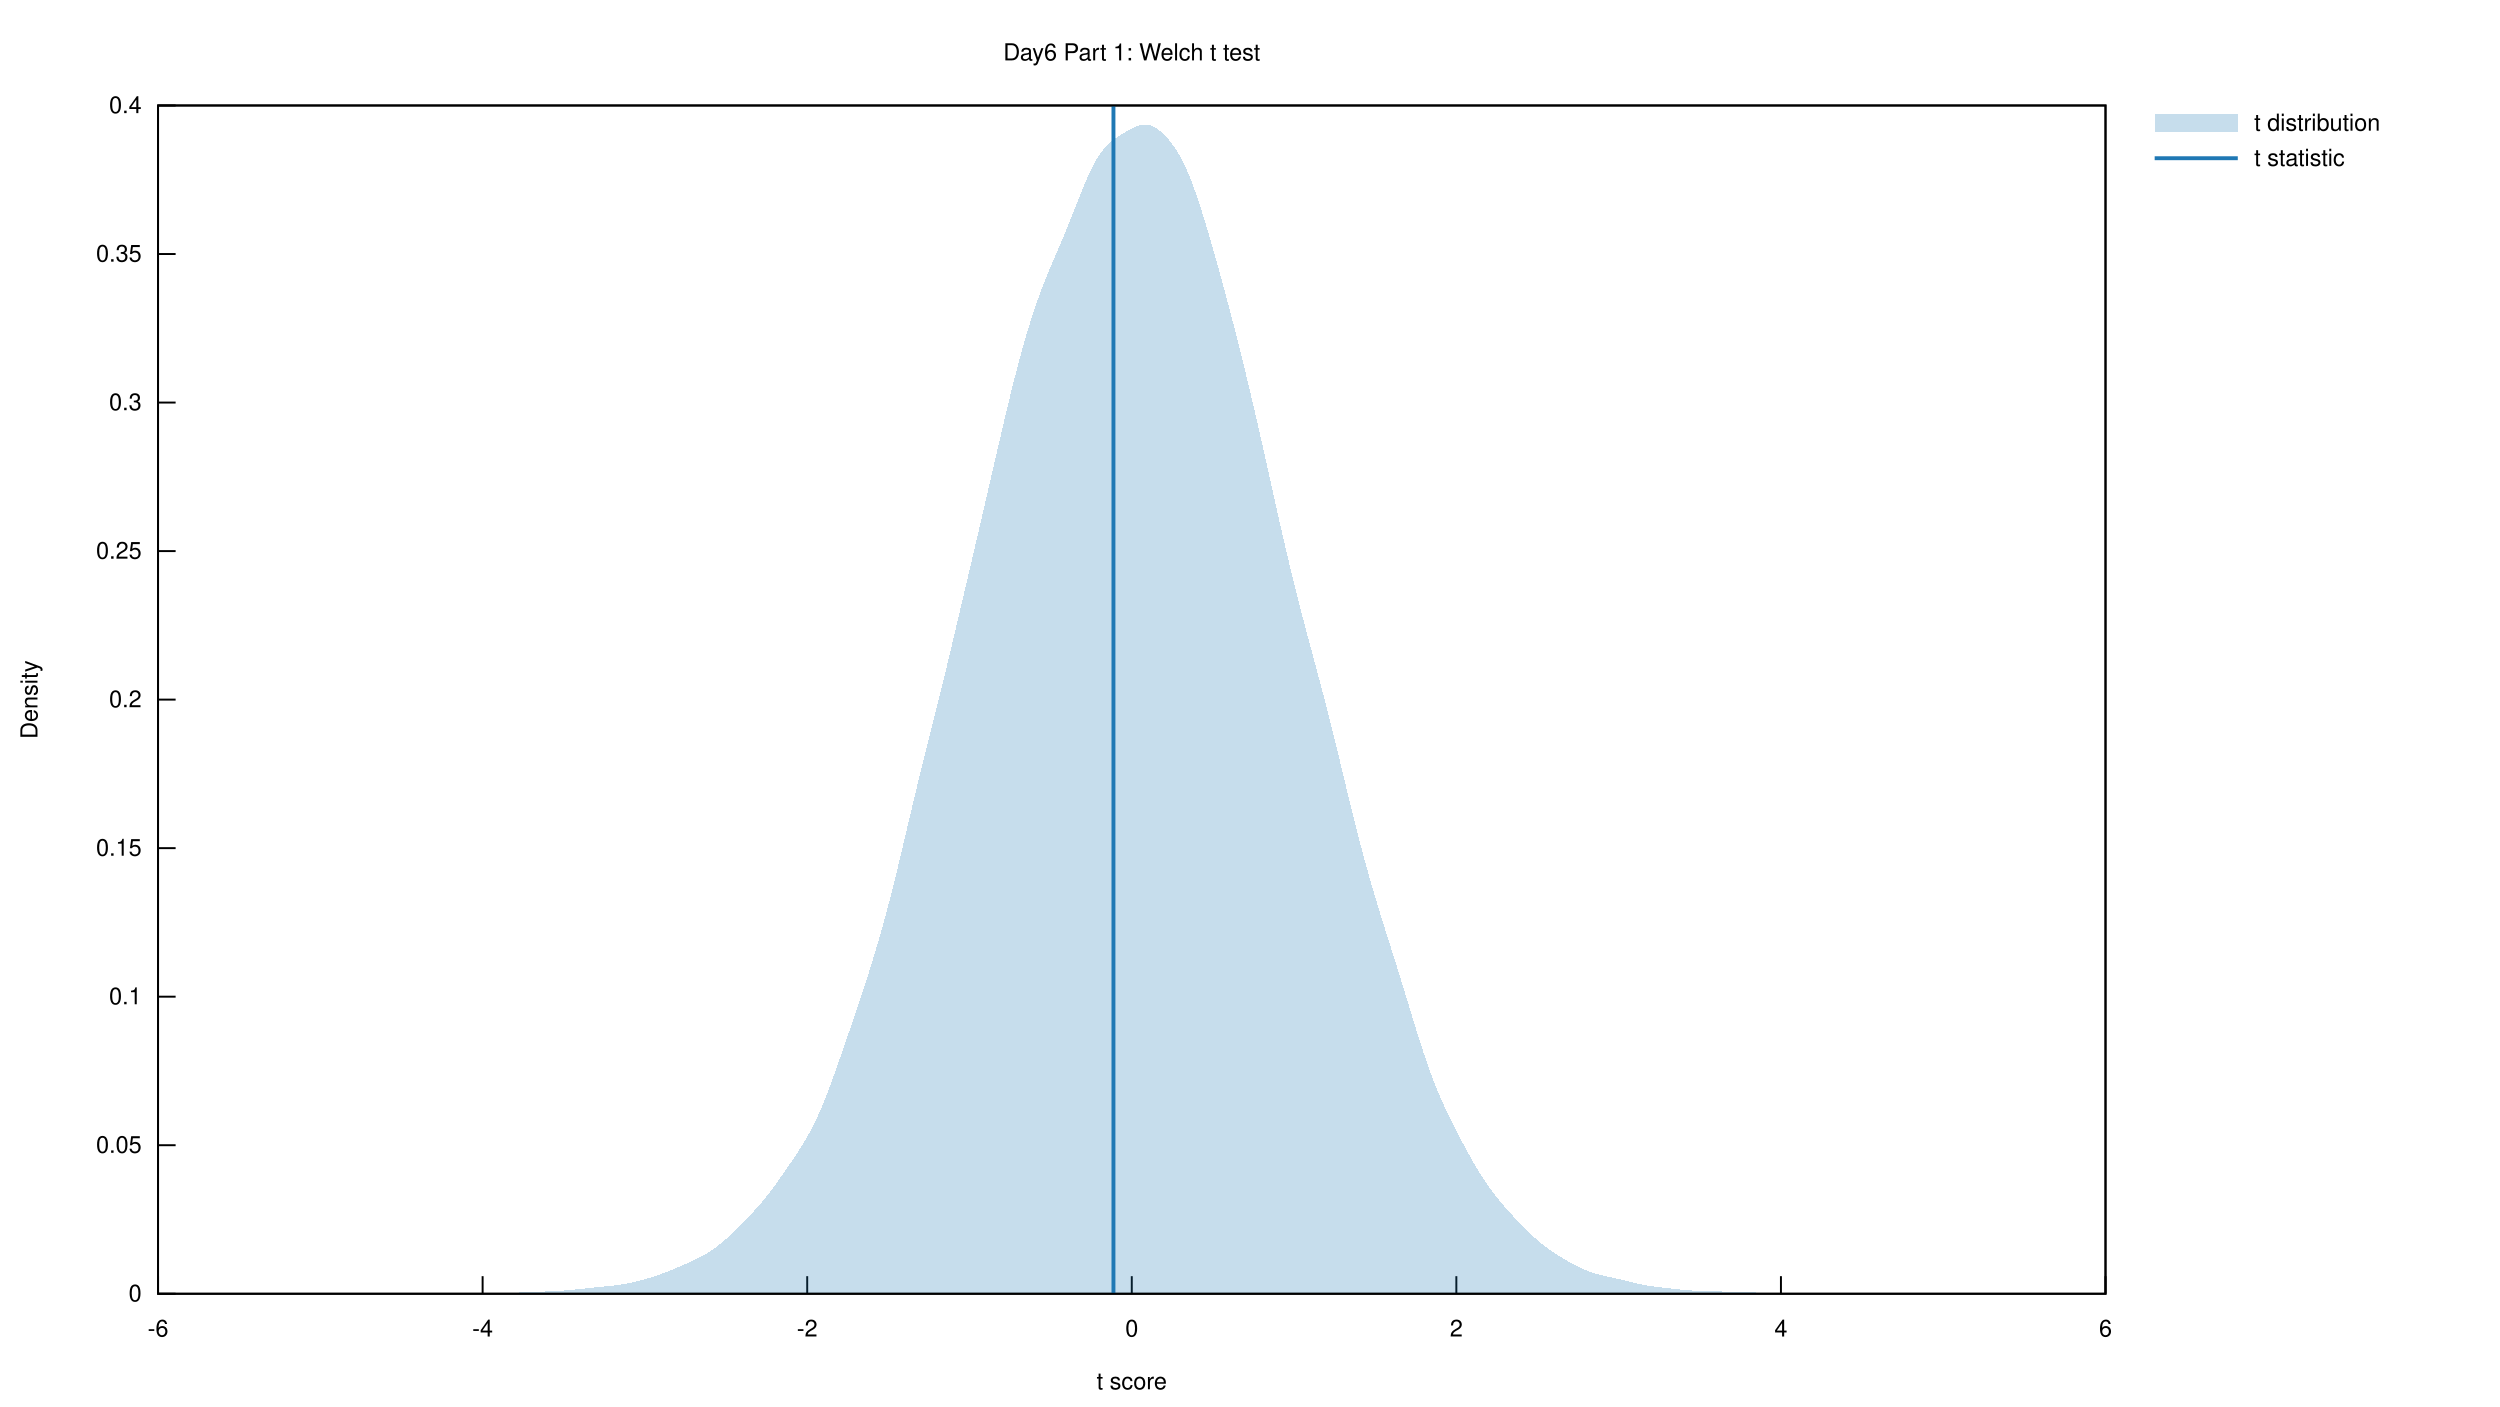
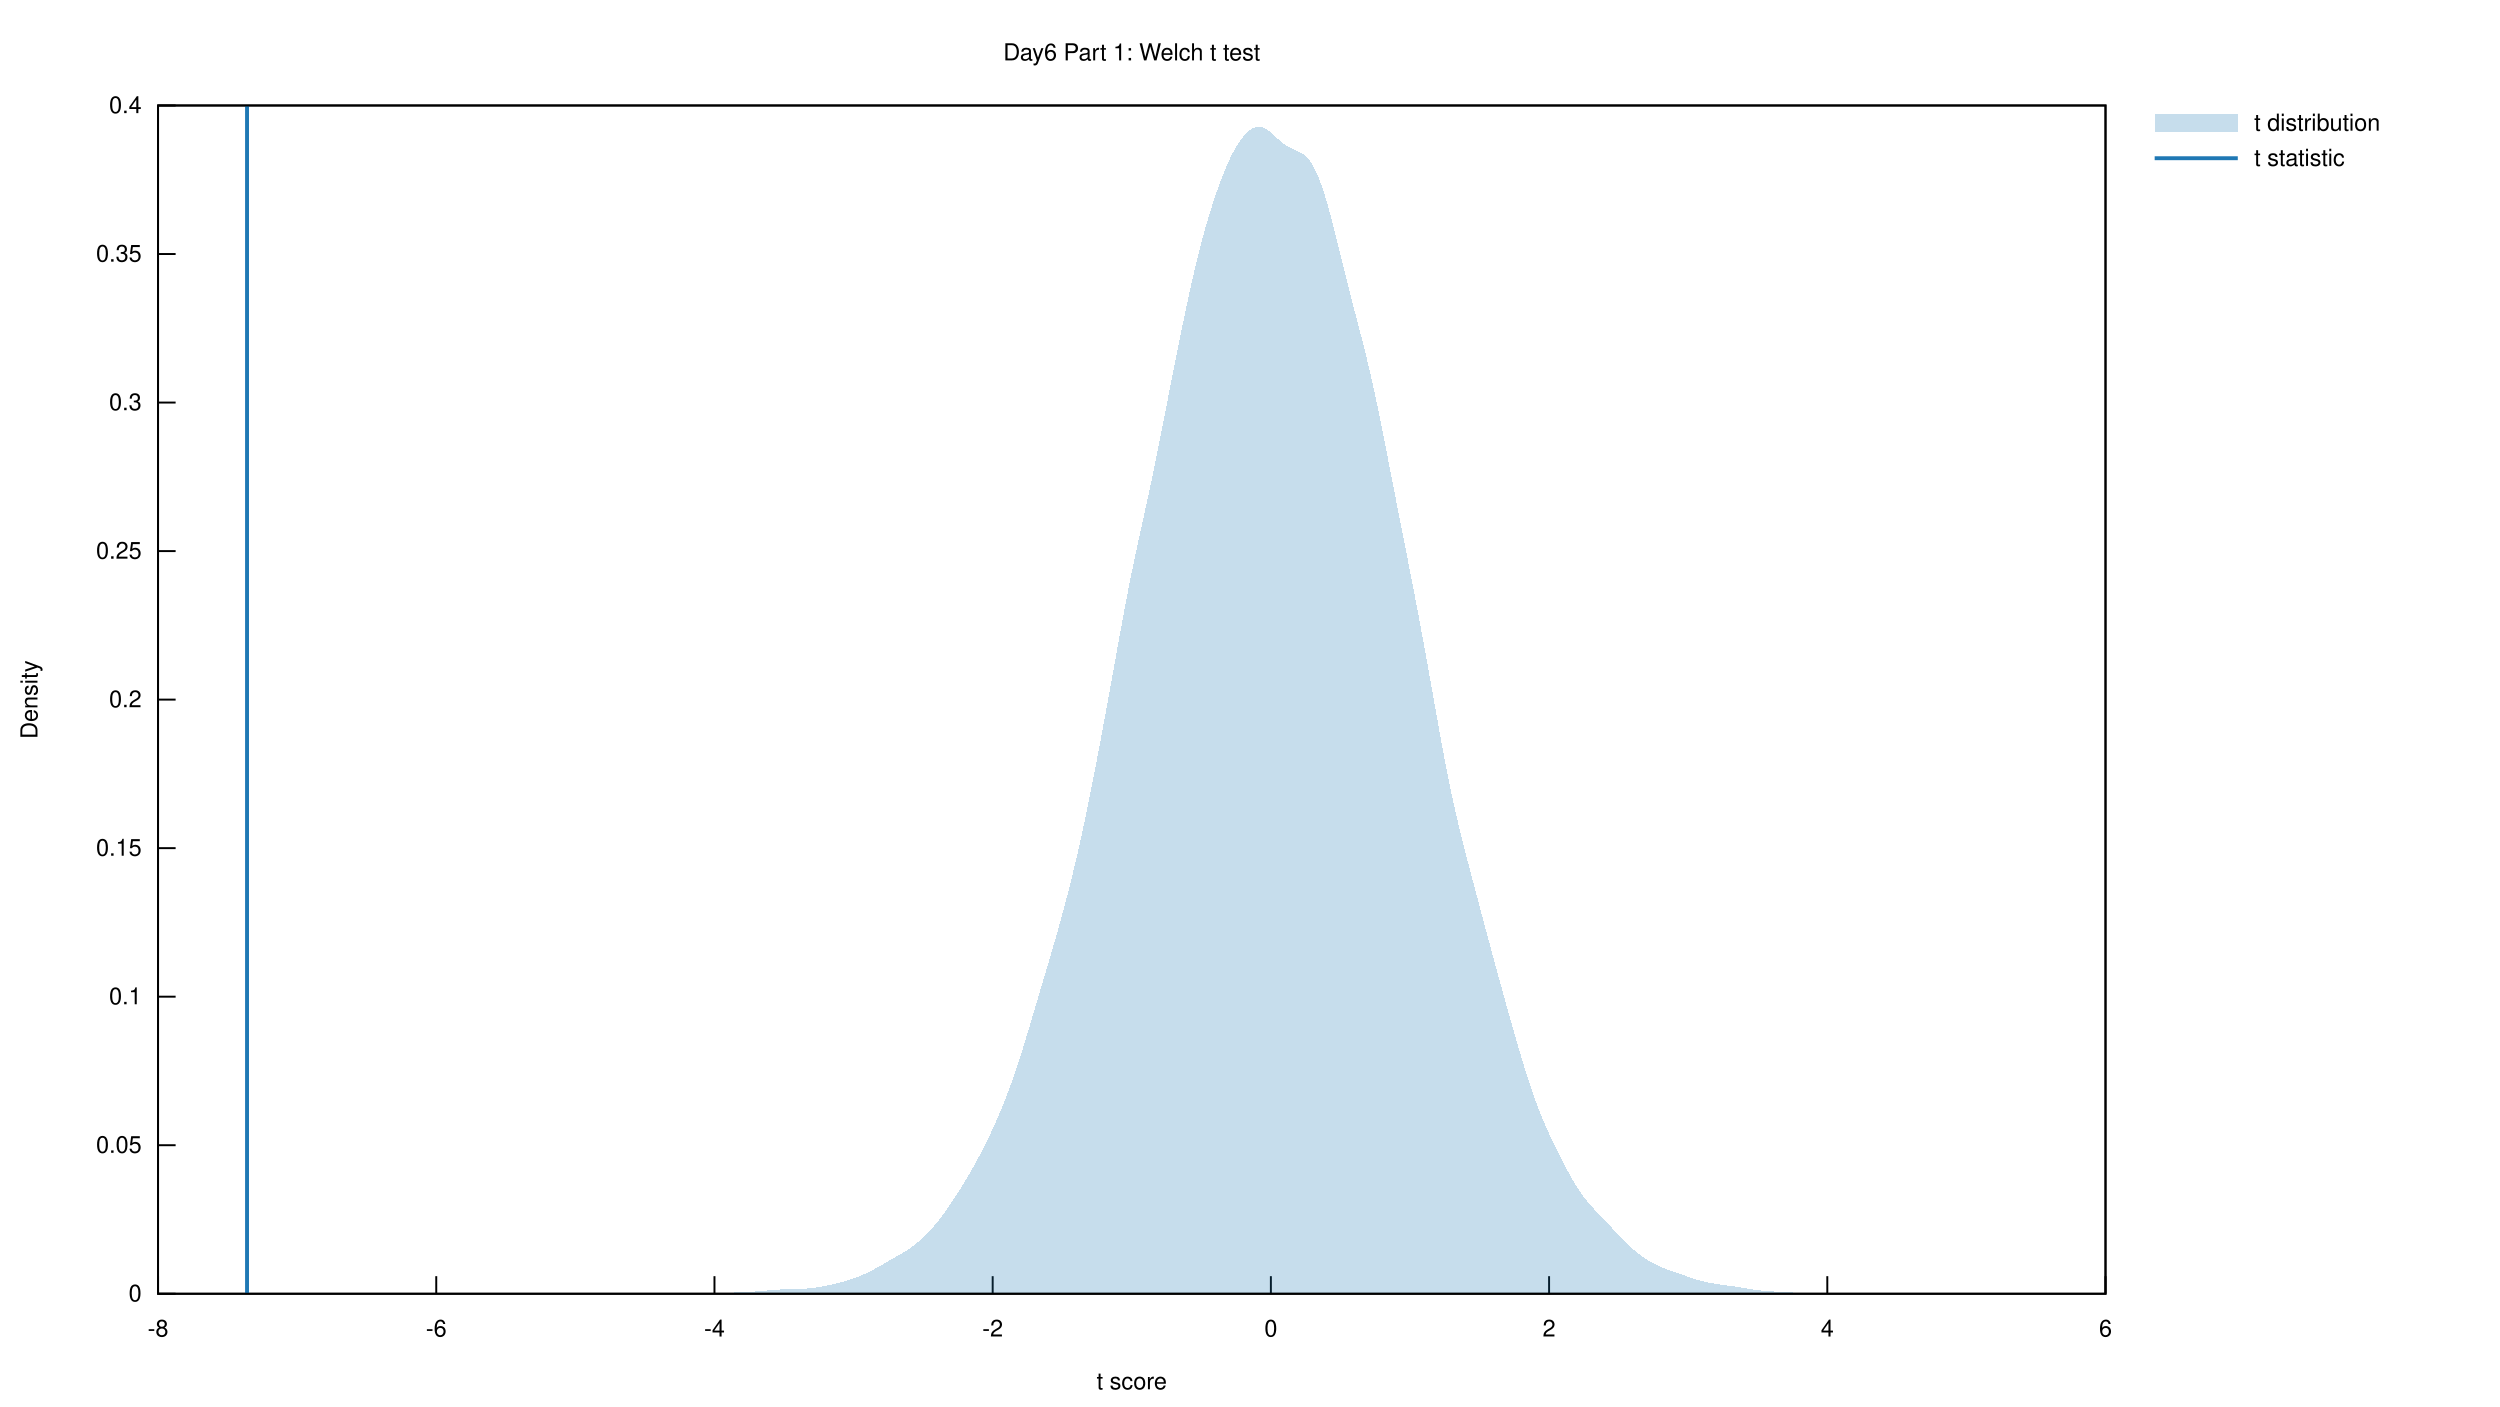
<svg xmlns="http://www.w3.org/2000/svg" xmlns:xlink="http://www.w3.org/1999/xlink" viewBox="0 0 1280 720">
  <g id="gnuplot_canvas">
    <rect x="0" y="0" width="1280" height="720" fill="none" />
    <defs>
      <circle id="gpDot" r="0.5" stroke-width="0.5" stroke="currentColor" />
      <path id="gpPt0" stroke-width="0.222" stroke="currentColor" d="M-1,0 h2 M0,-1 v2" />
      <path id="gpPt1" stroke-width="0.222" stroke="currentColor" d="M-1,-1 L1,1 M1,-1 L-1,1" />
      <path id="gpPt2" stroke-width="0.222" stroke="currentColor" d="M-1,0 L1,0 M0,-1 L0,1 M-1,-1 L1,1 M-1,1 L1,-1" />
      <rect id="gpPt3" stroke-width="0.222" stroke="currentColor" x="-1" y="-1" width="2" height="2" />
      <rect id="gpPt4" stroke-width="0.222" stroke="currentColor" fill="currentColor" x="-1" y="-1" width="2" height="2" />
      <circle id="gpPt5" stroke-width="0.222" stroke="currentColor" cx="0" cy="0" r="1" />
      <use xlink:href="#gpPt5" id="gpPt6" fill="currentColor" stroke="none" />
      <path id="gpPt7" stroke-width="0.222" stroke="currentColor" d="M0,-1.33 L-1.33,0.67 L1.33,0.67 z" />
      <use xlink:href="#gpPt7" id="gpPt8" fill="currentColor" stroke="none" />
      <use xlink:href="#gpPt7" id="gpPt9" stroke="currentColor" transform="rotate(180)" />
      <use xlink:href="#gpPt9" id="gpPt10" fill="currentColor" stroke="none" />
      <use xlink:href="#gpPt3" id="gpPt11" stroke="currentColor" transform="rotate(45)" />
      <use xlink:href="#gpPt11" id="gpPt12" fill="currentColor" stroke="none" />
      <path id="gpPt13" stroke-width="0.222" stroke="currentColor" d="M0,1.330 L1.265,0.411 L0.782,-1.067 L-0.782,-1.076 L-1.265,0.411 z" />
      <use xlink:href="#gpPt13" id="gpPt14" fill="currentColor" stroke="none" />
      <filter id="textbox" filterUnits="objectBoundingBox" x="0" y="0" height="1" width="1">
        <feFlood flood-color="white" flood-opacity="1" result="bgnd" />
        <feComposite in="SourceGraphic" in2="bgnd" operator="atop" />
      </filter>
      <filter id="greybox" filterUnits="objectBoundingBox" x="0" y="0" height="1" width="1">
        <feFlood flood-color="lightgrey" flood-opacity="1" result="grey" />
        <feComposite in="SourceGraphic" in2="grey" operator="atop" />
      </filter>
    </defs>
    <g fill="none" color="white" stroke="currentColor" stroke-width="1.00" stroke-linecap="butt" stroke-linejoin="miter">
</g>
    <g fill="none" color="black" stroke="currentColor" stroke-width="1.00" stroke-linecap="butt" stroke-linejoin="miter">
      <path stroke="black" d="M80.92,662.40 L89.92,662.40  " />
      <g transform="translate(72.53,666.30)" stroke="none" fill="black" font-family="Helvetica" font-size="12.00" text-anchor="end">
        <text>
          <tspan font-family="Helvetica"> 0</tspan>
        </text>
      </g>
    </g>
    <g fill="none" color="black" stroke="currentColor" stroke-width="1.00" stroke-linecap="butt" stroke-linejoin="miter">
      <path stroke="black" d="M80.92,586.35 L89.92,586.35  " />
      <g transform="translate(72.53,590.25)" stroke="none" fill="black" font-family="Helvetica" font-size="12.00" text-anchor="end">
        <text>
          <tspan font-family="Helvetica"> 0.05</tspan>
        </text>
      </g>
    </g>
    <g fill="none" color="black" stroke="currentColor" stroke-width="1.00" stroke-linecap="butt" stroke-linejoin="miter">
      <path stroke="black" d="M80.92,510.30 L89.92,510.30  " />
      <g transform="translate(72.53,514.20)" stroke="none" fill="black" font-family="Helvetica" font-size="12.00" text-anchor="end">
        <text>
          <tspan font-family="Helvetica"> 0.1</tspan>
        </text>
      </g>
    </g>
    <g fill="none" color="black" stroke="currentColor" stroke-width="1.00" stroke-linecap="butt" stroke-linejoin="miter">
      <path stroke="black" d="M80.92,434.25 L89.92,434.25  " />
      <g transform="translate(72.53,438.15)" stroke="none" fill="black" font-family="Helvetica" font-size="12.00" text-anchor="end">
        <text>
          <tspan font-family="Helvetica"> 0.15</tspan>
        </text>
      </g>
    </g>
    <g fill="none" color="black" stroke="currentColor" stroke-width="1.00" stroke-linecap="butt" stroke-linejoin="miter">
      <path stroke="black" d="M80.92,358.20 L89.92,358.20  " />
      <g transform="translate(72.53,362.10)" stroke="none" fill="black" font-family="Helvetica" font-size="12.00" text-anchor="end">
        <text>
          <tspan font-family="Helvetica"> 0.2</tspan>
        </text>
      </g>
    </g>
    <g fill="none" color="black" stroke="currentColor" stroke-width="1.00" stroke-linecap="butt" stroke-linejoin="miter">
      <path stroke="black" d="M80.92,282.16 L89.92,282.16  " />
      <g transform="translate(72.53,286.06)" stroke="none" fill="black" font-family="Helvetica" font-size="12.00" text-anchor="end">
        <text>
          <tspan font-family="Helvetica"> 0.25</tspan>
        </text>
      </g>
    </g>
    <g fill="none" color="black" stroke="currentColor" stroke-width="1.00" stroke-linecap="butt" stroke-linejoin="miter">
      <path stroke="black" d="M80.92,206.11 L89.92,206.11  " />
      <g transform="translate(72.53,210.01)" stroke="none" fill="black" font-family="Helvetica" font-size="12.00" text-anchor="end">
        <text>
          <tspan font-family="Helvetica"> 0.3</tspan>
        </text>
      </g>
    </g>
    <g fill="none" color="black" stroke="currentColor" stroke-width="1.00" stroke-linecap="butt" stroke-linejoin="miter">
      <path stroke="black" d="M80.92,130.06 L89.92,130.06  " />
      <g transform="translate(72.53,133.96)" stroke="none" fill="black" font-family="Helvetica" font-size="12.00" text-anchor="end">
        <text>
          <tspan font-family="Helvetica"> 0.35</tspan>
        </text>
      </g>
    </g>
    <g fill="none" color="black" stroke="currentColor" stroke-width="1.00" stroke-linecap="butt" stroke-linejoin="miter">
      <path stroke="black" d="M80.92,54.01 L89.92,54.01  " />
      <g transform="translate(72.53,57.91)" stroke="none" fill="black" font-family="Helvetica" font-size="12.00" text-anchor="end">
        <text>
          <tspan font-family="Helvetica"> 0.4</tspan>
        </text>
      </g>
    </g>
    <g fill="none" color="black" stroke="currentColor" stroke-width="1.00" stroke-linecap="butt" stroke-linejoin="miter">
      <path stroke="black" d="M80.92,662.40 L80.92,653.40  " />
      <g transform="translate(80.92,684.30)" stroke="none" fill="black" font-family="Helvetica" font-size="12.00" text-anchor="middle">
        <text>
+           <tspan font-family="Helvetica">-8</tspan>
+         </text>
+       </g>
+     </g>
+     <g fill="none" color="black" stroke="currentColor" stroke-width="1.00" stroke-linecap="butt" stroke-linejoin="miter">
+       <path stroke="black" d="M223.36,662.40 L223.36,653.40  " />
+       <g transform="translate(223.36,684.30)" stroke="none" fill="black" font-family="Helvetica" font-size="12.00" text-anchor="middle">
+         <text>
          <tspan font-family="Helvetica">-6</tspan>
        </text>
      </g>
    </g>
    <g fill="none" color="black" stroke="currentColor" stroke-width="1.00" stroke-linecap="butt" stroke-linejoin="miter">
-       <path stroke="black" d="M247.10,662.40 L247.10,653.40  " />
-       <g transform="translate(247.10,684.30)" stroke="none" fill="black" font-family="Helvetica" font-size="12.00" text-anchor="middle">
+       <path stroke="black" d="M365.81,662.40 L365.81,653.40  " />
+       <g transform="translate(365.81,684.30)" stroke="none" fill="black" font-family="Helvetica" font-size="12.00" text-anchor="middle">
        <text>
          <tspan font-family="Helvetica">-4</tspan>
        </text>
      </g>
    </g>
    <g fill="none" color="black" stroke="currentColor" stroke-width="1.00" stroke-linecap="butt" stroke-linejoin="miter">
-       <path stroke="black" d="M413.29,662.40 L413.29,653.40  " />
-       <g transform="translate(413.29,684.30)" stroke="none" fill="black" font-family="Helvetica" font-size="12.00" text-anchor="middle">
+       <path stroke="black" d="M508.25,662.40 L508.25,653.40  " />
+       <g transform="translate(508.25,684.30)" stroke="none" fill="black" font-family="Helvetica" font-size="12.00" text-anchor="middle">
        <text>
          <tspan font-family="Helvetica">-2</tspan>
        </text>
      </g>
    </g>
    <g fill="none" color="black" stroke="currentColor" stroke-width="1.00" stroke-linecap="butt" stroke-linejoin="miter">
-       <path stroke="black" d="M579.47,662.40 L579.47,653.40  " />
-       <g transform="translate(579.47,684.30)" stroke="none" fill="black" font-family="Helvetica" font-size="12.00" text-anchor="middle">
+       <path stroke="black" d="M650.69,662.40 L650.69,653.40  " />
+       <g transform="translate(650.69,684.30)" stroke="none" fill="black" font-family="Helvetica" font-size="12.00" text-anchor="middle">
        <text>
          <tspan font-family="Helvetica"> 0</tspan>
        </text>
      </g>
    </g>
    <g fill="none" color="black" stroke="currentColor" stroke-width="1.00" stroke-linecap="butt" stroke-linejoin="miter">
-       <path stroke="black" d="M745.65,662.40 L745.65,653.40  " />
-       <g transform="translate(745.65,684.30)" stroke="none" fill="black" font-family="Helvetica" font-size="12.00" text-anchor="middle">
+       <path stroke="black" d="M793.13,662.40 L793.13,653.40  " />
+       <g transform="translate(793.13,684.30)" stroke="none" fill="black" font-family="Helvetica" font-size="12.00" text-anchor="middle">
        <text>
          <tspan font-family="Helvetica"> 2</tspan>
        </text>
      </g>
    </g>
    <g fill="none" color="black" stroke="currentColor" stroke-width="1.00" stroke-linecap="butt" stroke-linejoin="miter">
-       <path stroke="black" d="M911.84,662.40 L911.84,653.40  " />
-       <g transform="translate(911.84,684.30)" stroke="none" fill="black" font-family="Helvetica" font-size="12.00" text-anchor="middle">
+       <path stroke="black" d="M935.58,662.40 L935.58,653.40  " />
+       <g transform="translate(935.58,684.30)" stroke="none" fill="black" font-family="Helvetica" font-size="12.00" text-anchor="middle">
        <text>
          <tspan font-family="Helvetica"> 4</tspan>
        </text>
      </g>
    </g>
    <g fill="none" color="black" stroke="currentColor" stroke-width="1.00" stroke-linecap="butt" stroke-linejoin="miter">
      <path stroke="black" d="M1078.02,662.40 L1078.02,653.40  " />
      <g transform="translate(1078.02,684.30)" stroke="none" fill="black" font-family="Helvetica" font-size="12.00" text-anchor="middle">
        <text>
          <tspan font-family="Helvetica"> 6</tspan>
        </text>
      </g>
    </g>
    <g fill="none" color="black" stroke="currentColor" stroke-width="1.00" stroke-linecap="butt" stroke-linejoin="miter">
</g>
    <g fill="none" color="black" stroke="currentColor" stroke-width="1.00" stroke-linecap="butt" stroke-linejoin="miter">
      <path stroke="black" d="M80.92,54.01 L80.92,662.40 L1078.02,662.40 L1078.02,54.01 L80.92,54.01 Z  " />
    </g>
    <g fill="none" color="black" stroke="currentColor" stroke-width="1.00" stroke-linecap="butt" stroke-linejoin="miter">
      <g transform="translate(19.18,358.21) rotate(270)" stroke="none" fill="black" font-family="Helvetica" font-size="12.00" text-anchor="middle">
        <text>
          <tspan font-family="Helvetica">Density</tspan>
        </text>
      </g>
    </g>
    <g fill="none" color="black" stroke="currentColor" stroke-width="1.00" stroke-linecap="butt" stroke-linejoin="miter">
      <g transform="translate(579.47,711.30)" stroke="none" fill="black" font-family="Helvetica" font-size="12.00" text-anchor="middle">
        <text>
          <tspan font-family="Helvetica">t score</tspan>
        </text>
      </g>
    </g>
    <g fill="none" color="black" stroke="currentColor" stroke-width="1.00" stroke-linecap="butt" stroke-linejoin="miter">
</g>
    <g id="gnuplot_plot_1">
      <g fill="none" color="black" stroke="currentColor" stroke-width="1.00" stroke-linecap="butt" stroke-linejoin="miter">
        <g transform="translate(1154.14,66.91)" stroke="none" fill="black" font-family="Helvetica" font-size="12.00" text-anchor="start">
          <text>
            <tspan font-family="Helvetica">t distribution</tspan>
          </text>
        </g>
      </g>
      <g fill="none" color="black" stroke="currentColor" stroke-width="1.00" stroke-linecap="butt" stroke-linejoin="miter">
        <g stroke="none" shape-rendering="crispEdges">
          <polygon fill="rgb( 31, 120, 180)" fill-opacity="0.25" points="1103.19,67.51 1145.75,67.51 1145.75,58.51 1103.19,58.51 " />
-           <polygon fill="rgb( 31, 120, 180)" fill-opacity="0.25" points="154.05,662.40 155.77,662.40 157.49,662.40 159.21,662.40 160.93,662.40 162.65,662.39 164.37,662.39 166.09,662.39 167.81,662.38 169.53,662.37 171.25,662.37 172.97,662.36 174.69,662.35 176.41,662.35 178.13,662.35 179.85,662.34 181.57,662.34 183.29,662.35 185.01,662.35 186.73,662.35 188.45,662.36 190.17,662.37 191.89,662.37 193.61,662.38 195.33,662.38 197.05,662.38 198.77,662.38 200.49,662.38 202.21,662.38 203.92,662.37 205.64,662.37 207.36,662.36 209.08,662.35 210.80,662.34 212.52,662.33 214.24,662.32 215.96,662.31 217.68,662.30 219.40,662.29 221.12,662.28 222.84,662.27 224.56,662.26 226.28,662.24 228.00,662.22 229.72,662.20 231.44,662.19 233.16,662.17 234.88,662.14 236.60,662.12 238.32,662.10 240.04,662.08 241.76,662.06 243.48,662.05 245.20,662.03 246.92,662.02 248.64,662.00 250.36,661.99 252.08,661.98 253.80,661.96 255.52,661.95 257.24,661.93 258.96,661.90 260.68,661.87 262.40,661.84 264.12,661.80 265.84,661.75 267.56,661.70 269.28,661.64 271.00,661.58 272.72,661.52 274.44,661.45 276.16,661.37 277.88,661.30 279.60,661.22 281.32,661.14 283.04,661.06 284.76,660.97 286.48,660.87 288.20,660.76 289.92,660.64 291.64,660.50 293.36,660.34 295.08,660.17 296.80,659.99 298.52,659.80 300.24,659.60 301.96,659.41 303.68,659.23 305.40,659.06 307.12,658.89 308.84,658.73 310.56,658.57 312.28,658.41 314.00,658.22 315.72,658.01 317.44,657.78 319.16,657.50 320.88,657.20 322.60,656.85 324.32,656.47 326.04,656.06 327.76,655.61 329.48,655.14 331.20,654.65 332.92,654.13 334.64,653.58 336.36,653.01 338.08,652.42 339.80,651.79 341.52,651.14 343.24,650.46 344.96,649.76 346.68,649.04 348.40,648.30 350.12,647.54 351.84,646.77 353.56,645.98 355.28,645.18 357.00,644.35 358.72,643.47 360.44,642.54 362.16,641.54 363.88,640.46 365.60,639.29 367.32,638.01 369.04,636.65 370.76,635.19 372.48,633.66 374.20,632.06 375.92,630.41 377.64,628.72 379.36,627.01 381.08,625.27 382.80,623.50 384.52,621.69 386.24,619.84 387.96,617.93 389.68,615.95 391.40,613.88 393.12,611.73 394.84,609.49 396.56,607.16 398.28,604.77 400.00,602.33 401.72,599.85 403.44,597.35 405.16,594.83 406.88,592.27 408.60,589.66 410.32,586.97 412.04,584.16 413.76,581.18 415.48,577.99 417.20,574.57 418.92,570.90 420.64,566.97 422.36,562.78 424.08,558.37 425.80,553.76 427.52,549.00 429.24,544.14 430.96,539.21 432.68,534.23 434.40,529.24 436.12,524.23 437.84,519.19 439.56,514.11 441.28,508.96 443.00,503.71 444.72,498.35 446.44,492.84 448.16,487.16 449.88,481.31 451.60,475.27 453.32,469.02 455.04,462.56 456.76,455.88 458.48,448.99 460.20,441.93 461.92,434.72 463.64,427.43 465.36,420.11 467.08,412.82 468.80,405.61 470.52,398.51 472.24,391.53 473.96,384.64 475.68,377.82 477.40,371.03 479.12,364.20 480.84,357.30 482.56,350.30 484.28,343.20 486.00,336.01 487.72,328.75 489.44,321.44 491.16,314.12 492.88,306.80 494.60,299.48 496.32,292.16 498.04,284.83 499.76,277.49 501.48,270.12 503.20,262.72 504.92,255.28 506.64,247.82 508.36,240.35 510.08,232.89 511.80,225.45 513.52,218.08 515.24,210.80 516.96,203.66 518.68,196.69 520.40,189.94 522.12,183.44 523.84,177.21 525.56,171.27 527.28,165.62 529.00,160.25 530.72,155.17 532.44,150.36 534.16,145.80 535.88,141.45 537.60,137.27 539.32,133.22 541.04,129.23 542.76,125.24 544.48,121.20 546.20,117.07 547.92,112.83 549.64,108.49 551.36,104.11 553.08,99.74 554.80,95.47 556.52,91.41 558.24,87.62 559.96,84.18 561.68,81.14 563.40,78.50 565.12,76.26 566.84,74.38 568.56,72.79 570.28,71.42 572.00,70.22 573.72,69.11 575.44,68.07 577.16,67.08 578.88,66.13 580.60,65.28 582.32,64.56 584.04,64.05 585.76,63.80 587.48,63.86 589.20,64.26 590.92,64.99 592.64,66.03 594.36,67.37 596.08,68.97 597.80,70.82 599.52,72.91 601.24,75.27 602.96,77.93 604.68,80.94 606.40,84.33 608.12,88.13 609.84,92.34 611.56,96.95 613.28,101.91 615.00,107.18 616.72,112.70 618.44,118.43 620.16,124.31 621.88,130.33 623.60,136.45 625.32,142.67 627.04,149.00 628.76,155.43 630.48,161.98 632.20,168.64 633.92,175.41 635.64,182.31 637.36,189.31 639.08,196.43 640.80,203.67 642.52,211.03 644.24,218.50 645.96,226.08 647.68,233.75 649.40,241.48 651.12,249.23 652.84,256.97 654.56,264.64 656.28,272.22 658.00,279.65 659.72,286.94 661.44,294.08 663.16,301.05 664.88,307.89 666.60,314.58 668.32,321.16 670.04,327.64 671.76,334.06 673.48,340.45 675.20,346.87 676.92,353.34 678.64,359.92 680.36,366.63 682.08,373.49 683.80,380.48 685.52,387.57 687.24,394.72 688.96,401.87 690.68,408.99 692.40,416.01 694.12,422.90 695.84,429.63 697.56,436.18 699.28,442.53 701.00,448.69 702.71,454.65 704.43,460.44 706.15,466.09 707.87,471.63 709.59,477.10 711.31,482.54 713.03,487.98 714.75,493.45 716.47,498.97 718.19,504.55 719.91,510.18 721.63,515.84 723.35,521.48 725.07,527.08 726.79,532.57 728.51,537.91 730.23,543.05 731.95,547.95 733.67,552.58 735.39,556.96 737.11,561.08 738.83,564.97 740.55,568.68 742.27,572.23 743.99,575.68 745.71,579.05 747.43,582.36 749.15,585.62 750.87,588.82 752.59,591.96 754.31,595.01 756.03,597.96 757.75,600.80 759.47,603.50 761.19,606.08 762.91,608.52 764.63,610.84 766.35,613.05 768.07,615.16 769.79,617.18 771.51,619.14 773.23,621.05 774.95,622.92 776.67,624.75 778.39,626.55 780.11,628.32 781.83,630.04 783.55,631.70 785.27,633.30 786.99,634.83 788.71,636.27 790.43,637.63 792.15,638.91 793.87,640.13 795.59,641.29 797.31,642.42 799.03,643.50 800.75,644.55 802.47,645.58 804.19,646.56 805.91,647.50 807.63,648.38 809.35,649.21 811.07,649.97 812.79,650.66 814.51,651.28 816.23,651.84 817.95,652.34 819.67,652.79 821.39,653.21 823.11,653.61 824.83,653.99 826.55,654.37 828.27,654.76 829.99,655.17 831.71,655.58 833.43,656.01 835.15,656.44 836.87,656.85 838.59,657.25 840.31,657.62 842.03,657.95 843.75,658.25 845.47,658.52 847.19,658.75 848.91,658.96 850.63,659.16 852.35,659.35 854.07,659.54 855.79,659.73 857.51,659.92 859.23,660.11 860.95,660.29 862.67,660.45 864.39,660.59 866.11,660.72 867.83,660.82 869.55,660.90 871.27,660.97 872.99,661.02 874.71,661.07 876.43,661.11 878.15,661.15 879.87,661.20 881.59,661.25 883.31,661.31 885.03,661.37 886.75,661.43 888.47,661.49 890.19,661.55 891.91,661.60 893.63,661.65 895.35,661.69 897.07,661.72 898.79,661.75 900.51,661.78 902.23,661.81 903.95,661.84 905.67,661.87 907.39,661.90 909.11,661.94 910.83,661.97 912.55,662.01 914.27,662.04 915.99,662.07 917.71,662.09 919.43,662.12 921.15,662.14 922.87,662.15 924.59,662.17 926.31,662.18 928.03,662.20 929.75,662.22 931.47,662.24 933.19,662.26 934.91,662.28 936.63,662.30 938.35,662.32 940.07,662.33 941.79,662.34 943.51,662.35 945.23,662.36 946.95,662.36 948.67,662.36 950.39,662.36 952.11,662.35 953.83,662.35 955.55,662.35 957.27,662.34 958.99,662.34 960.71,662.34 962.43,662.34 964.15,662.35 965.87,662.35 967.59,662.36 969.31,662.36 971.03,662.36 972.75,662.36 974.47,662.36 976.19,662.36 977.91,662.36 979.63,662.35 981.35,662.35 983.07,662.34 984.79,662.34 986.51,662.34 988.23,662.34 989.95,662.35 991.67,662.35 993.39,662.36 995.11,662.37 996.83,662.37 998.55,662.38 1000.27,662.39 1001.99,662.39 1003.71,662.39 1005.43,662.40 1007.15,662.40 1008.87,662.40 1010.59,662.40 1012.31,662.40 1012.31,662.40 1010.59,662.40 1008.87,662.40 1007.15,662.40 1005.43,662.40 1003.71,662.40 1001.99,662.40 1000.27,662.40 998.55,662.40 996.83,662.40 995.11,662.40 993.39,662.40 991.67,662.40 989.95,662.40 988.23,662.40 986.51,662.40 984.79,662.40 983.07,662.40 981.35,662.40 979.63,662.40 977.91,662.40 976.19,662.40 974.47,662.40 972.75,662.40 971.03,662.40 969.31,662.40 967.59,662.40 965.87,662.40 964.15,662.40 962.43,662.40 960.71,662.40 958.99,662.40 957.27,662.40 955.55,662.40 953.83,662.40 952.11,662.40 950.39,662.40 948.67,662.40 946.95,662.40 945.23,662.40 943.51,662.40 941.79,662.40 940.07,662.40 938.35,662.40 936.63,662.40 934.91,662.40 933.19,662.40 931.47,662.40 929.75,662.40 928.03,662.40 926.31,662.40 924.59,662.40 922.87,662.40 921.15,662.40 919.43,662.40 917.71,662.40 915.99,662.40 914.27,662.40 912.55,662.40 910.83,662.40 909.11,662.40 907.39,662.40 905.67,662.40 903.95,662.40 902.23,662.40 900.51,662.40 898.79,662.40 897.07,662.40 895.35,662.40 893.63,662.40 891.91,662.40 890.19,662.40 888.47,662.40 886.75,662.40 885.03,662.40 883.31,662.40 881.59,662.40 879.87,662.40 878.15,662.40 876.43,662.40 874.71,662.40 872.99,662.40 871.27,662.40 869.55,662.40 867.83,662.40 866.11,662.40 864.39,662.40 862.67,662.40 860.95,662.40 859.23,662.40 857.51,662.40 855.79,662.40 854.07,662.40 852.35,662.40 850.63,662.40 848.91,662.40 847.19,662.40 845.47,662.40 843.75,662.40 842.03,662.40 840.31,662.40 838.59,662.40 836.87,662.40 835.15,662.40 833.43,662.40 831.71,662.40 829.99,662.40 828.27,662.40 826.55,662.40 824.83,662.40 823.11,662.40 821.39,662.40 819.67,662.40 817.95,662.40 816.23,662.40 814.51,662.40 812.79,662.40 811.07,662.40 809.35,662.40 807.63,662.40 805.91,662.40 804.19,662.40 802.47,662.40 800.75,662.40 799.03,662.40 797.31,662.40 795.59,662.40 793.87,662.40 792.15,662.40 790.43,662.40 788.71,662.40 786.99,662.40 785.27,662.40 783.55,662.40 781.83,662.40 780.11,662.40 778.39,662.40 776.67,662.40 774.95,662.40 773.23,662.40 771.51,662.40 769.79,662.40 768.07,662.40 766.35,662.40 764.63,662.40 762.91,662.40 761.19,662.40 759.47,662.40 757.75,662.40 756.03,662.40 754.31,662.40 752.59,662.40 750.87,662.40 749.15,662.40 747.43,662.40 745.71,662.40 743.99,662.40 742.27,662.40 740.55,662.40 738.83,662.40 737.11,662.40 735.39,662.40 733.67,662.40 731.95,662.40 730.23,662.40 728.51,662.40 726.79,662.40 725.07,662.40 723.35,662.40 721.63,662.40 719.91,662.40 718.19,662.40 716.47,662.40 714.75,662.40 713.03,662.40 711.31,662.40 709.59,662.40 707.87,662.40 706.15,662.40 704.43,662.40 702.71,662.40 701.00,662.40 699.28,662.40 697.56,662.40 695.84,662.40 694.12,662.40 692.40,662.40 690.68,662.40 688.96,662.40 687.24,662.40 685.52,662.40 683.80,662.40 682.08,662.40 680.36,662.40 678.64,662.40 676.92,662.40 675.20,662.40 673.48,662.40 671.76,662.40 670.04,662.40 668.32,662.40 666.60,662.40 664.88,662.40 663.16,662.40 661.44,662.40 659.72,662.40 658.00,662.40 656.28,662.40 654.56,662.40 652.84,662.40 651.12,662.40 649.40,662.40 647.68,662.40 645.96,662.40 644.24,662.40 642.52,662.40 640.80,662.40 639.08,662.40 637.36,662.40 635.64,662.40 633.92,662.40 632.20,662.40 630.48,662.40 628.76,662.40 627.04,662.40 625.32,662.40 623.60,662.40 621.88,662.40 620.16,662.40 618.44,662.40 616.72,662.40 615.00,662.40 613.28,662.40 611.56,662.40 609.84,662.40 608.12,662.40 606.40,662.40 604.68,662.40 602.96,662.40 601.24,662.40 599.52,662.40 597.80,662.40 596.08,662.40 594.36,662.40 592.64,662.40 590.92,662.40 589.20,662.40 587.48,662.40 585.76,662.40 584.04,662.40 582.32,662.40 580.60,662.40 578.88,662.40 577.16,662.40 575.44,662.40 573.72,662.40 572.00,662.40 570.28,662.40 568.56,662.40 566.84,662.40 565.12,662.40 563.40,662.40 561.68,662.40 559.96,662.40 558.24,662.40 556.52,662.40 554.80,662.40 553.08,662.40 551.36,662.40 549.64,662.40 547.92,662.40 546.20,662.40 544.48,662.40 542.76,662.40 541.04,662.40 539.32,662.40 537.60,662.40 535.88,662.40 534.16,662.40 532.44,662.40 530.72,662.40 529.00,662.40 527.28,662.40 525.56,662.40 523.84,662.40 522.12,662.40 520.40,662.40 518.68,662.40 516.96,662.40 515.24,662.40 513.52,662.40 511.80,662.40 510.08,662.40 508.36,662.40 506.64,662.40 504.92,662.40 503.20,662.40 501.48,662.40 499.76,662.40 498.04,662.40 496.32,662.40 494.60,662.40 492.88,662.40 491.16,662.40 489.44,662.40 487.72,662.40 486.00,662.40 484.28,662.40 482.56,662.40 480.84,662.40 479.12,662.40 477.40,662.40 475.68,662.40 473.96,662.40 472.24,662.40 470.52,662.40 468.80,662.40 467.08,662.40 465.36,662.40 463.64,662.40 461.92,662.40 460.20,662.40 458.48,662.40 456.76,662.40 455.04,662.40 453.32,662.40 451.60,662.40 449.88,662.40 448.16,662.40 446.44,662.40 444.72,662.40 443.00,662.40 441.28,662.40 439.56,662.40 437.84,662.40 436.12,662.40 434.40,662.40 432.68,662.40 430.96,662.40 429.24,662.40 427.52,662.40 425.80,662.40 424.08,662.40 422.36,662.40 420.64,662.40 418.92,662.40 417.20,662.40 415.48,662.40 413.76,662.40 412.04,662.40 410.32,662.40 408.60,662.40 406.88,662.40 405.16,662.40 403.44,662.40 401.72,662.40 400.00,662.40 398.28,662.40 396.56,662.40 394.84,662.40 393.12,662.40 391.40,662.40 389.68,662.40 387.96,662.40 386.24,662.40 384.52,662.40 382.80,662.40 381.08,662.40 379.36,662.40 377.64,662.40 375.92,662.40 374.20,662.40 372.48,662.40 370.76,662.40 369.04,662.40 367.32,662.40 365.60,662.40 363.88,662.40 362.16,662.40 360.44,662.40 358.72,662.40 357.00,662.40 355.28,662.40 353.56,662.40 351.84,662.40 350.12,662.40 348.40,662.40 346.68,662.40 344.96,662.40 343.24,662.40 341.52,662.40 339.80,662.40 338.08,662.40 336.36,662.40 334.64,662.40 332.92,662.40 331.20,662.40 329.48,662.40 327.76,662.40 326.04,662.40 324.32,662.40 322.60,662.40 320.88,662.40 319.16,662.40 317.44,662.40 315.72,662.40 314.00,662.40 312.28,662.40 310.56,662.40 308.84,662.40 307.12,662.40 305.40,662.40 303.68,662.40 301.96,662.40 300.24,662.40 298.52,662.40 296.80,662.40 295.08,662.40 293.36,662.40 291.64,662.40 289.92,662.40 288.20,662.40 286.48,662.40 284.76,662.40 283.04,662.40 281.32,662.40 279.60,662.40 277.88,662.40 276.16,662.40 274.44,662.40 272.72,662.40 271.00,662.40 269.28,662.40 267.56,662.40 265.84,662.40 264.12,662.40 262.40,662.40 260.68,662.40 258.96,662.40 257.24,662.40 255.52,662.40 253.80,662.40 252.08,662.40 250.36,662.40 248.64,662.40 246.92,662.40 245.20,662.40 243.48,662.40 241.76,662.40 240.04,662.40 238.32,662.40 236.60,662.40 234.88,662.40 233.16,662.40 231.44,662.40 229.72,662.40 228.00,662.40 226.28,662.40 224.56,662.40 222.84,662.40 221.12,662.40 219.40,662.40 217.68,662.40 215.96,662.40 214.24,662.40 212.52,662.40 210.80,662.40 209.08,662.40 207.36,662.40 205.64,662.40 203.92,662.40 202.21,662.40 200.49,662.40 198.77,662.40 197.05,662.40 195.33,662.40 193.61,662.40 191.89,662.40 190.17,662.40 188.45,662.40 186.73,662.40 185.01,662.40 183.29,662.40 181.57,662.40 179.85,662.40 178.13,662.40 176.41,662.40 174.69,662.40 172.97,662.40 171.25,662.40 169.53,662.40 167.81,662.40 166.09,662.40 164.37,662.40 162.65,662.40 160.93,662.40 159.21,662.40 157.49,662.40 155.77,662.40 154.05,662.40 " />
+           <polygon fill="rgb( 31, 120, 180)" fill-opacity="0.25" points="322.11,662.40 323.41,662.40 324.71,662.40 326.01,662.40 327.30,662.39 328.60,662.39 329.90,662.38 331.20,662.38 332.50,662.37 333.80,662.35 335.09,662.34 336.39,662.32 337.69,662.30 338.99,662.27 340.29,662.25 341.58,662.22 342.88,662.19 344.18,662.16 345.48,662.13 346.78,662.10 348.08,662.08 349.37,662.06 350.67,662.05 351.97,662.03 353.27,662.02 354.57,662.01 355.86,662.00 357.16,661.98 358.46,661.97 359.76,661.96 361.06,661.95 362.36,661.93 363.65,661.92 364.95,661.91 366.25,661.90 367.55,661.89 368.85,661.88 370.14,661.86 371.44,661.85 372.74,661.83 374.04,661.81 375.34,661.78 376.64,661.74 377.93,661.70 379.23,661.65 380.53,661.60 381.83,661.53 383.13,661.46 384.42,661.38 385.72,661.30 387.02,661.20 388.32,661.10 389.62,661.00 390.92,660.88 392.21,660.77 393.51,660.65 394.81,660.54 396.11,660.43 397.41,660.34 398.70,660.25 400.00,660.18 401.30,660.12 402.60,660.07 403.90,660.03 405.20,660.01 406.49,659.98 407.79,659.95 409.09,659.91 410.39,659.86 411.69,659.79 412.98,659.71 414.28,659.60 415.58,659.46 416.88,659.31 418.18,659.13 419.48,658.93 420.77,658.71 422.07,658.47 423.37,658.21 424.67,657.94 425.97,657.65 427.26,657.35 428.56,657.03 429.86,656.70 431.16,656.36 432.46,655.99 433.76,655.61 435.05,655.21 436.35,654.78 437.65,654.33 438.95,653.85 440.25,653.34 441.54,652.79 442.84,652.22 444.14,651.61 445.44,650.97 446.74,650.29 448.04,649.59 449.33,648.87 450.63,648.13 451.93,647.38 453.23,646.63 454.53,645.88 455.82,645.13 457.12,644.39 458.42,643.65 459.72,642.91 461.02,642.16 462.32,641.39 463.61,640.59 464.91,639.75 466.21,638.87 467.51,637.93 468.81,636.92 470.10,635.86 471.40,634.73 472.70,633.54 474.00,632.28 475.30,630.96 476.60,629.56 477.89,628.09 479.19,626.55 480.49,624.94 481.79,623.26 483.09,621.51 484.39,619.71 485.68,617.85 486.98,615.94 488.28,613.99 489.58,612.00 490.88,609.97 492.17,607.90 493.47,605.79 494.77,603.64 496.07,601.44 497.37,599.19 498.67,596.88 499.96,594.53 501.26,592.11 502.56,589.63 503.86,587.09 505.16,584.49 506.45,581.81 507.75,579.06 509.05,576.23 510.35,573.31 511.65,570.30 512.95,567.19 514.24,563.97 515.54,560.64 516.84,557.19 518.14,553.60 519.44,549.89 520.73,546.04 522.03,542.06 523.33,537.97 524.63,533.78 525.93,529.50 527.23,525.17 528.52,520.80 529.82,516.42 531.12,512.03 532.42,507.65 533.72,503.29 535.01,498.93 536.31,494.57 537.61,490.18 538.91,485.76 540.21,481.28 541.51,476.72 542.80,472.08 544.10,467.33 545.40,462.47 546.70,457.49 548.00,452.38 549.29,447.11 550.59,441.69 551.89,436.10 553.19,430.32 554.49,424.37 555.79,418.24 557.08,411.94 558.38,405.49 559.68,398.91 560.98,392.21 562.28,385.42 563.57,378.54 564.87,371.59 566.17,364.56 567.47,357.47 568.77,350.32 570.07,343.13 571.36,335.93 572.66,328.74 573.96,321.61 575.26,314.58 576.56,307.70 577.85,301.00 579.15,294.49 580.45,288.17 581.75,282.03 583.05,276.02 584.35,270.10 585.64,264.20 586.94,258.28 588.24,252.28 589.54,246.17 590.84,239.93 592.13,233.57 593.43,227.10 594.73,220.53 596.03,213.92 597.33,207.28 598.63,200.65 599.92,194.04 601.22,187.48 602.52,180.98 603.82,174.55 605.12,168.19 606.41,161.92 607.71,155.76 609.01,149.74 610.31,143.88 611.61,138.22 612.91,132.77 614.20,127.56 615.50,122.59 616.80,117.87 618.10,113.37 619.40,109.07 620.69,104.97 621.99,101.04 623.29,97.27 624.59,93.67 625.89,90.23 627.19,86.98 628.48,83.93 629.78,81.10 631.08,78.49 632.38,76.11 633.68,73.95 634.97,72.01 636.27,70.29 637.57,68.78 638.87,67.49 640.17,66.44 641.47,65.63 642.76,65.10 644.06,64.85 645.36,64.90 646.66,65.24 647.96,65.84 649.26,66.68 650.55,67.70 651.85,68.85 653.15,70.06 654.45,71.26 655.75,72.41 657.04,73.46 658.34,74.39 659.64,75.19 660.94,75.86 662.24,76.46 663.54,77.01 664.83,77.59 666.13,78.26 667.43,79.11 668.73,80.19 670.03,81.58 671.32,83.33 672.62,85.49 673.92,88.08 675.22,91.11 676.52,94.57 677.82,98.44 679.11,102.69 680.41,107.26 681.71,112.09 683.01,117.14 684.31,122.32 685.60,127.58 686.90,132.86 688.20,138.13 689.50,143.34 690.80,148.48 692.10,153.55 693.39,158.55 694.69,163.53 695.99,168.50 697.29,173.53 698.59,178.66 699.88,183.93 701.18,189.39 702.48,195.06 703.78,200.95 705.08,207.05 706.38,213.34 707.67,219.78 708.97,226.35 710.27,232.98 711.57,239.66 712.87,246.33 714.16,252.99 715.46,259.62 716.76,266.22 718.06,272.81 719.36,279.40 720.66,286.00 721.95,292.63 723.25,299.31 724.55,306.05 725.85,312.87 727.15,319.76 728.44,326.76 729.74,333.84 731.04,341.02 732.34,348.28 733.64,355.58 734.94,362.90 736.23,370.18 737.53,377.38 738.83,384.42 740.13,391.26 741.43,397.87 742.72,404.21 744.02,410.28 745.32,416.09 746.62,421.66 747.92,427.03 749.22,432.23 750.51,437.31 751.81,442.31 753.11,447.25 754.41,452.17 755.71,457.07 757.00,461.97 758.30,466.86 759.60,471.74 760.90,476.61 762.20,481.46 763.50,486.29 764.79,491.08 766.09,495.85 767.39,500.59 768.69,505.31 769.99,509.99 771.28,514.65 772.58,519.28 773.88,523.88 775.18,528.44 776.48,532.95 777.78,537.39 779.07,541.75 780.37,546.02 781.67,550.17 782.97,554.19 784.27,558.07 785.56,561.80 786.86,565.36 788.16,568.77 789.46,572.02 790.76,575.13 792.06,578.11 793.35,580.97 794.65,583.74 795.95,586.44 797.25,589.07 798.55,591.66 799.84,594.21 801.14,596.71 802.44,599.15 803.74,601.53 805.04,603.83 806.34,606.03 807.63,608.12 808.93,610.09 810.23,611.94 811.53,613.66 812.83,615.28 814.13,616.80 815.42,618.24 816.72,619.63 818.02,620.98 819.32,622.33 820.62,623.67 821.91,625.04 823.21,626.43 824.51,627.84 825.81,629.27 827.11,630.70 828.41,632.11 829.70,633.50 831.00,634.85 832.30,636.15 833.60,637.38 834.90,638.56 836.19,639.68 837.49,640.74 838.79,641.76 840.09,642.72 841.39,643.64 842.69,644.52 843.98,645.36 845.28,646.14 846.58,646.87 847.88,647.56 849.18,648.18 850.47,648.76 851.77,649.29 853.07,649.78 854.37,650.24 855.67,650.69 856.97,651.13 858.26,651.57 859.56,652.01 860.86,652.46 862.16,652.92 863.46,653.38 864.75,653.84 866.05,654.28 867.35,654.71 868.65,655.12 869.95,655.49 871.25,655.84 872.54,656.16 873.84,656.46 875.14,656.72 876.44,656.97 877.74,657.20 879.03,657.41 880.33,657.61 881.63,657.80 882.93,657.98 884.23,658.15 885.53,658.33 886.82,658.51 888.12,658.69 889.42,658.88 890.72,659.08 892.02,659.29 893.31,659.51 894.61,659.72 895.91,659.94 897.21,660.14 898.51,660.34 899.81,660.51 901.10,660.67 902.40,660.81 903.70,660.93 905.00,661.03 906.30,661.12 907.59,661.20 908.89,661.27 910.19,661.34 911.49,661.41 912.79,661.48 914.09,661.55 915.38,661.62 916.68,661.69 917.98,661.75 919.28,661.81 920.58,661.87 921.87,661.92 923.17,661.96 924.47,662.00 925.77,662.03 927.07,662.06 928.37,662.08 929.66,662.10 930.96,662.12 932.26,662.14 933.56,662.15 934.86,662.17 936.15,662.18 937.45,662.19 938.75,662.21 940.05,662.22 941.35,662.23 942.65,662.24 943.94,662.25 945.24,662.27 946.54,662.28 947.84,662.29 949.14,662.30 950.43,662.31 951.73,662.33 953.03,662.34 954.33,662.35 955.63,662.36 956.93,662.37 958.22,662.38 959.52,662.38 960.82,662.39 962.12,662.39 963.42,662.39 964.71,662.40 966.01,662.40 967.31,662.40 968.61,662.40 969.91,662.40 969.91,662.40 968.61,662.40 967.31,662.40 966.01,662.40 964.71,662.40 963.42,662.40 962.12,662.40 960.82,662.40 959.52,662.40 958.22,662.40 956.93,662.40 955.63,662.40 954.33,662.40 953.03,662.40 951.73,662.40 950.43,662.40 949.14,662.40 947.84,662.40 946.54,662.40 945.24,662.40 943.94,662.40 942.65,662.40 941.35,662.40 940.05,662.40 938.75,662.40 937.45,662.40 936.15,662.40 934.86,662.40 933.56,662.40 932.26,662.40 930.96,662.40 929.66,662.40 928.37,662.40 927.07,662.40 925.77,662.40 924.47,662.40 923.17,662.40 921.87,662.40 920.58,662.40 919.28,662.40 917.98,662.40 916.68,662.40 915.38,662.40 914.09,662.40 912.79,662.40 911.49,662.40 910.19,662.40 908.89,662.40 907.59,662.40 906.30,662.40 905.00,662.40 903.70,662.40 902.40,662.40 901.10,662.40 899.81,662.40 898.51,662.40 897.21,662.40 895.91,662.40 894.61,662.40 893.31,662.40 892.02,662.40 890.72,662.40 889.42,662.40 888.12,662.40 886.82,662.40 885.53,662.40 884.23,662.40 882.93,662.40 881.63,662.40 880.33,662.40 879.03,662.40 877.74,662.40 876.44,662.40 875.14,662.40 873.84,662.40 872.54,662.40 871.25,662.40 869.95,662.40 868.65,662.40 867.35,662.40 866.05,662.40 864.75,662.40 863.46,662.40 862.16,662.40 860.86,662.40 859.56,662.40 858.26,662.40 856.97,662.40 855.67,662.40 854.37,662.40 853.07,662.40 851.77,662.40 850.47,662.40 849.18,662.40 847.88,662.40 846.58,662.40 845.28,662.40 843.98,662.40 842.69,662.40 841.39,662.40 840.09,662.40 838.79,662.40 837.49,662.40 836.19,662.40 834.90,662.40 833.60,662.40 832.30,662.40 831.00,662.40 829.70,662.40 828.41,662.40 827.11,662.40 825.81,662.40 824.51,662.40 823.21,662.40 821.91,662.40 820.62,662.40 819.32,662.40 818.02,662.40 816.72,662.40 815.42,662.40 814.13,662.40 812.83,662.40 811.53,662.40 810.23,662.40 808.93,662.40 807.63,662.40 806.34,662.40 805.04,662.40 803.74,662.40 802.44,662.40 801.14,662.40 799.84,662.40 798.55,662.40 797.25,662.40 795.95,662.40 794.65,662.40 793.35,662.40 792.06,662.40 790.76,662.40 789.46,662.40 788.16,662.40 786.86,662.40 785.56,662.40 784.27,662.40 782.97,662.40 781.67,662.40 780.37,662.40 779.07,662.40 777.78,662.40 776.48,662.40 775.18,662.40 773.88,662.40 772.58,662.40 771.28,662.40 769.99,662.40 768.69,662.40 767.39,662.40 766.09,662.40 764.79,662.40 763.50,662.40 762.20,662.40 760.90,662.40 759.60,662.40 758.30,662.40 757.00,662.40 755.71,662.40 754.41,662.40 753.11,662.40 751.81,662.40 750.51,662.40 749.22,662.40 747.92,662.40 746.62,662.40 745.32,662.40 744.02,662.40 742.72,662.40 741.43,662.40 740.13,662.40 738.83,662.40 737.53,662.40 736.23,662.40 734.94,662.40 733.64,662.40 732.34,662.40 731.04,662.40 729.74,662.40 728.44,662.40 727.15,662.40 725.85,662.40 724.55,662.40 723.25,662.40 721.95,662.40 720.66,662.40 719.36,662.40 718.06,662.40 716.76,662.40 715.46,662.40 714.16,662.40 712.87,662.40 711.57,662.40 710.27,662.40 708.97,662.40 707.67,662.40 706.38,662.40 705.08,662.40 703.78,662.40 702.48,662.40 701.18,662.40 699.88,662.40 698.59,662.40 697.29,662.40 695.99,662.40 694.69,662.40 693.39,662.40 692.10,662.40 690.80,662.40 689.50,662.40 688.20,662.40 686.90,662.40 685.60,662.40 684.31,662.40 683.01,662.40 681.71,662.40 680.41,662.40 679.11,662.40 677.82,662.40 676.52,662.40 675.22,662.40 673.92,662.40 672.62,662.40 671.32,662.40 670.03,662.40 668.73,662.40 667.43,662.40 666.13,662.40 664.83,662.40 663.54,662.40 662.24,662.40 660.94,662.40 659.64,662.40 658.34,662.40 657.04,662.40 655.75,662.40 654.45,662.40 653.15,662.40 651.85,662.40 650.55,662.40 649.26,662.40 647.96,662.40 646.66,662.40 645.36,662.40 644.06,662.40 642.76,662.40 641.47,662.40 640.17,662.40 638.87,662.40 637.57,662.40 636.27,662.40 634.97,662.40 633.68,662.40 632.38,662.40 631.08,662.40 629.78,662.40 628.48,662.40 627.19,662.40 625.89,662.40 624.59,662.40 623.29,662.40 621.99,662.40 620.69,662.40 619.40,662.40 618.10,662.40 616.80,662.40 615.50,662.40 614.20,662.40 612.91,662.40 611.61,662.40 610.31,662.40 609.01,662.40 607.71,662.40 606.41,662.40 605.12,662.40 603.82,662.40 602.52,662.40 601.22,662.40 599.92,662.40 598.63,662.40 597.33,662.40 596.03,662.40 594.73,662.40 593.43,662.40 592.13,662.40 590.84,662.40 589.54,662.40 588.24,662.40 586.94,662.40 585.64,662.40 584.35,662.40 583.05,662.40 581.75,662.40 580.45,662.40 579.15,662.40 577.85,662.40 576.56,662.40 575.26,662.40 573.96,662.40 572.66,662.40 571.36,662.40 570.07,662.40 568.77,662.40 567.47,662.40 566.17,662.40 564.87,662.40 563.57,662.40 562.28,662.40 560.98,662.40 559.68,662.40 558.38,662.40 557.08,662.40 555.79,662.40 554.49,662.40 553.19,662.40 551.89,662.40 550.59,662.40 549.29,662.40 548.00,662.40 546.70,662.40 545.40,662.40 544.10,662.40 542.80,662.40 541.51,662.40 540.21,662.40 538.91,662.40 537.61,662.40 536.31,662.40 535.01,662.40 533.72,662.40 532.42,662.40 531.12,662.40 529.82,662.40 528.52,662.40 527.23,662.40 525.93,662.40 524.63,662.40 523.33,662.40 522.03,662.40 520.73,662.40 519.44,662.40 518.14,662.40 516.84,662.40 515.54,662.40 514.24,662.40 512.95,662.40 511.65,662.40 510.35,662.40 509.05,662.40 507.75,662.40 506.45,662.40 505.16,662.40 503.86,662.40 502.56,662.40 501.26,662.40 499.96,662.40 498.67,662.40 497.37,662.40 496.07,662.40 494.77,662.40 493.47,662.40 492.17,662.40 490.88,662.40 489.58,662.40 488.28,662.40 486.98,662.40 485.68,662.40 484.39,662.40 483.09,662.40 481.79,662.40 480.49,662.40 479.19,662.40 477.89,662.40 476.60,662.40 475.30,662.40 474.00,662.40 472.70,662.40 471.40,662.40 470.10,662.40 468.81,662.40 467.51,662.40 466.21,662.40 464.91,662.40 463.61,662.40 462.32,662.40 461.02,662.40 459.72,662.40 458.42,662.40 457.12,662.40 455.82,662.40 454.53,662.40 453.23,662.40 451.93,662.40 450.63,662.40 449.33,662.40 448.04,662.40 446.74,662.40 445.44,662.40 444.14,662.40 442.84,662.40 441.54,662.40 440.25,662.40 438.95,662.40 437.65,662.40 436.35,662.40 435.05,662.40 433.76,662.40 432.46,662.40 431.16,662.40 429.86,662.40 428.56,662.40 427.26,662.40 425.97,662.40 424.67,662.40 423.37,662.40 422.07,662.40 420.77,662.40 419.48,662.40 418.18,662.40 416.88,662.40 415.58,662.40 414.28,662.40 412.98,662.40 411.69,662.40 410.39,662.40 409.09,662.40 407.79,662.40 406.49,662.40 405.20,662.40 403.90,662.40 402.60,662.40 401.30,662.40 400.00,662.40 398.70,662.40 397.41,662.40 396.11,662.40 394.81,662.40 393.51,662.40 392.21,662.40 390.92,662.40 389.62,662.40 388.32,662.40 387.02,662.40 385.72,662.40 384.42,662.40 383.13,662.40 381.83,662.40 380.53,662.40 379.23,662.40 377.93,662.40 376.64,662.40 375.34,662.40 374.04,662.40 372.74,662.40 371.44,662.40 370.14,662.40 368.85,662.40 367.55,662.40 366.25,662.40 364.95,662.40 363.65,662.40 362.36,662.40 361.06,662.40 359.76,662.40 358.46,662.40 357.16,662.40 355.86,662.40 354.57,662.40 353.27,662.40 351.97,662.40 350.67,662.40 349.37,662.40 348.08,662.40 346.78,662.40 345.48,662.40 344.18,662.40 342.88,662.40 341.58,662.40 340.29,662.40 338.99,662.40 337.69,662.40 336.39,662.40 335.09,662.40 333.80,662.40 332.50,662.40 331.20,662.40 329.90,662.40 328.60,662.40 327.30,662.40 326.01,662.40 324.71,662.40 323.41,662.40 322.11,662.40 " />
        </g>
      </g>
    </g>
    <g id="gnuplot_plot_2">
      <g fill="none" color="white" stroke="rgb( 31, 120, 180)" stroke-width="2.00" stroke-linecap="butt" stroke-linejoin="miter">
</g>
      <g fill="none" color="black" stroke="currentColor" stroke-width="2.00" stroke-linecap="butt" stroke-linejoin="miter">
        <g transform="translate(1154.14,84.91)" stroke="none" fill="black" font-family="Helvetica" font-size="12.00" text-anchor="start">
          <text>
            <tspan font-family="Helvetica">t statistic</tspan>
          </text>
        </g>
      </g>
      <g fill="none" color="black" stroke="currentColor" stroke-width="2.00" stroke-linecap="butt" stroke-linejoin="miter">
-         <path stroke="rgb( 31, 120, 180)" d="M1103.19,81.01 L1145.75,81.01 M570.09,662.40 L570.09,54.01  " />
+         <path stroke="rgb( 31, 120, 180)" d="M1103.19,81.01 L1145.75,81.01 M126.48,662.40 L126.48,54.01  " />
      </g>
    </g>
    <g fill="none" color="black" stroke="currentColor" stroke-width="2.00" stroke-linecap="butt" stroke-linejoin="miter">
</g>
    <g fill="none" color="black" stroke="black" stroke-width="1.00" stroke-linecap="butt" stroke-linejoin="miter">
</g>
    <g fill="none" color="black" stroke="currentColor" stroke-width="1.00" stroke-linecap="butt" stroke-linejoin="miter">
      <path stroke="black" d="M80.92,54.01 L80.92,662.40 L1078.02,662.40 L1078.02,54.01 L80.92,54.01 Z  " />
    </g>
    <g fill="none" color="black" stroke="currentColor" stroke-width="1.00" stroke-linecap="butt" stroke-linejoin="miter">
      <g transform="translate(579.47,30.91)" stroke="none" fill="black" font-family="Helvetica" font-size="12.00" text-anchor="middle">
        <text>
          <tspan font-family="Helvetica">Day6 Part 1: Welch t test</tspan>
        </text>
      </g>
    </g>
    <g fill="none" color="black" stroke="currentColor" stroke-width="1.00" stroke-linecap="butt" stroke-linejoin="miter">
</g>
  </g>
</svg>
